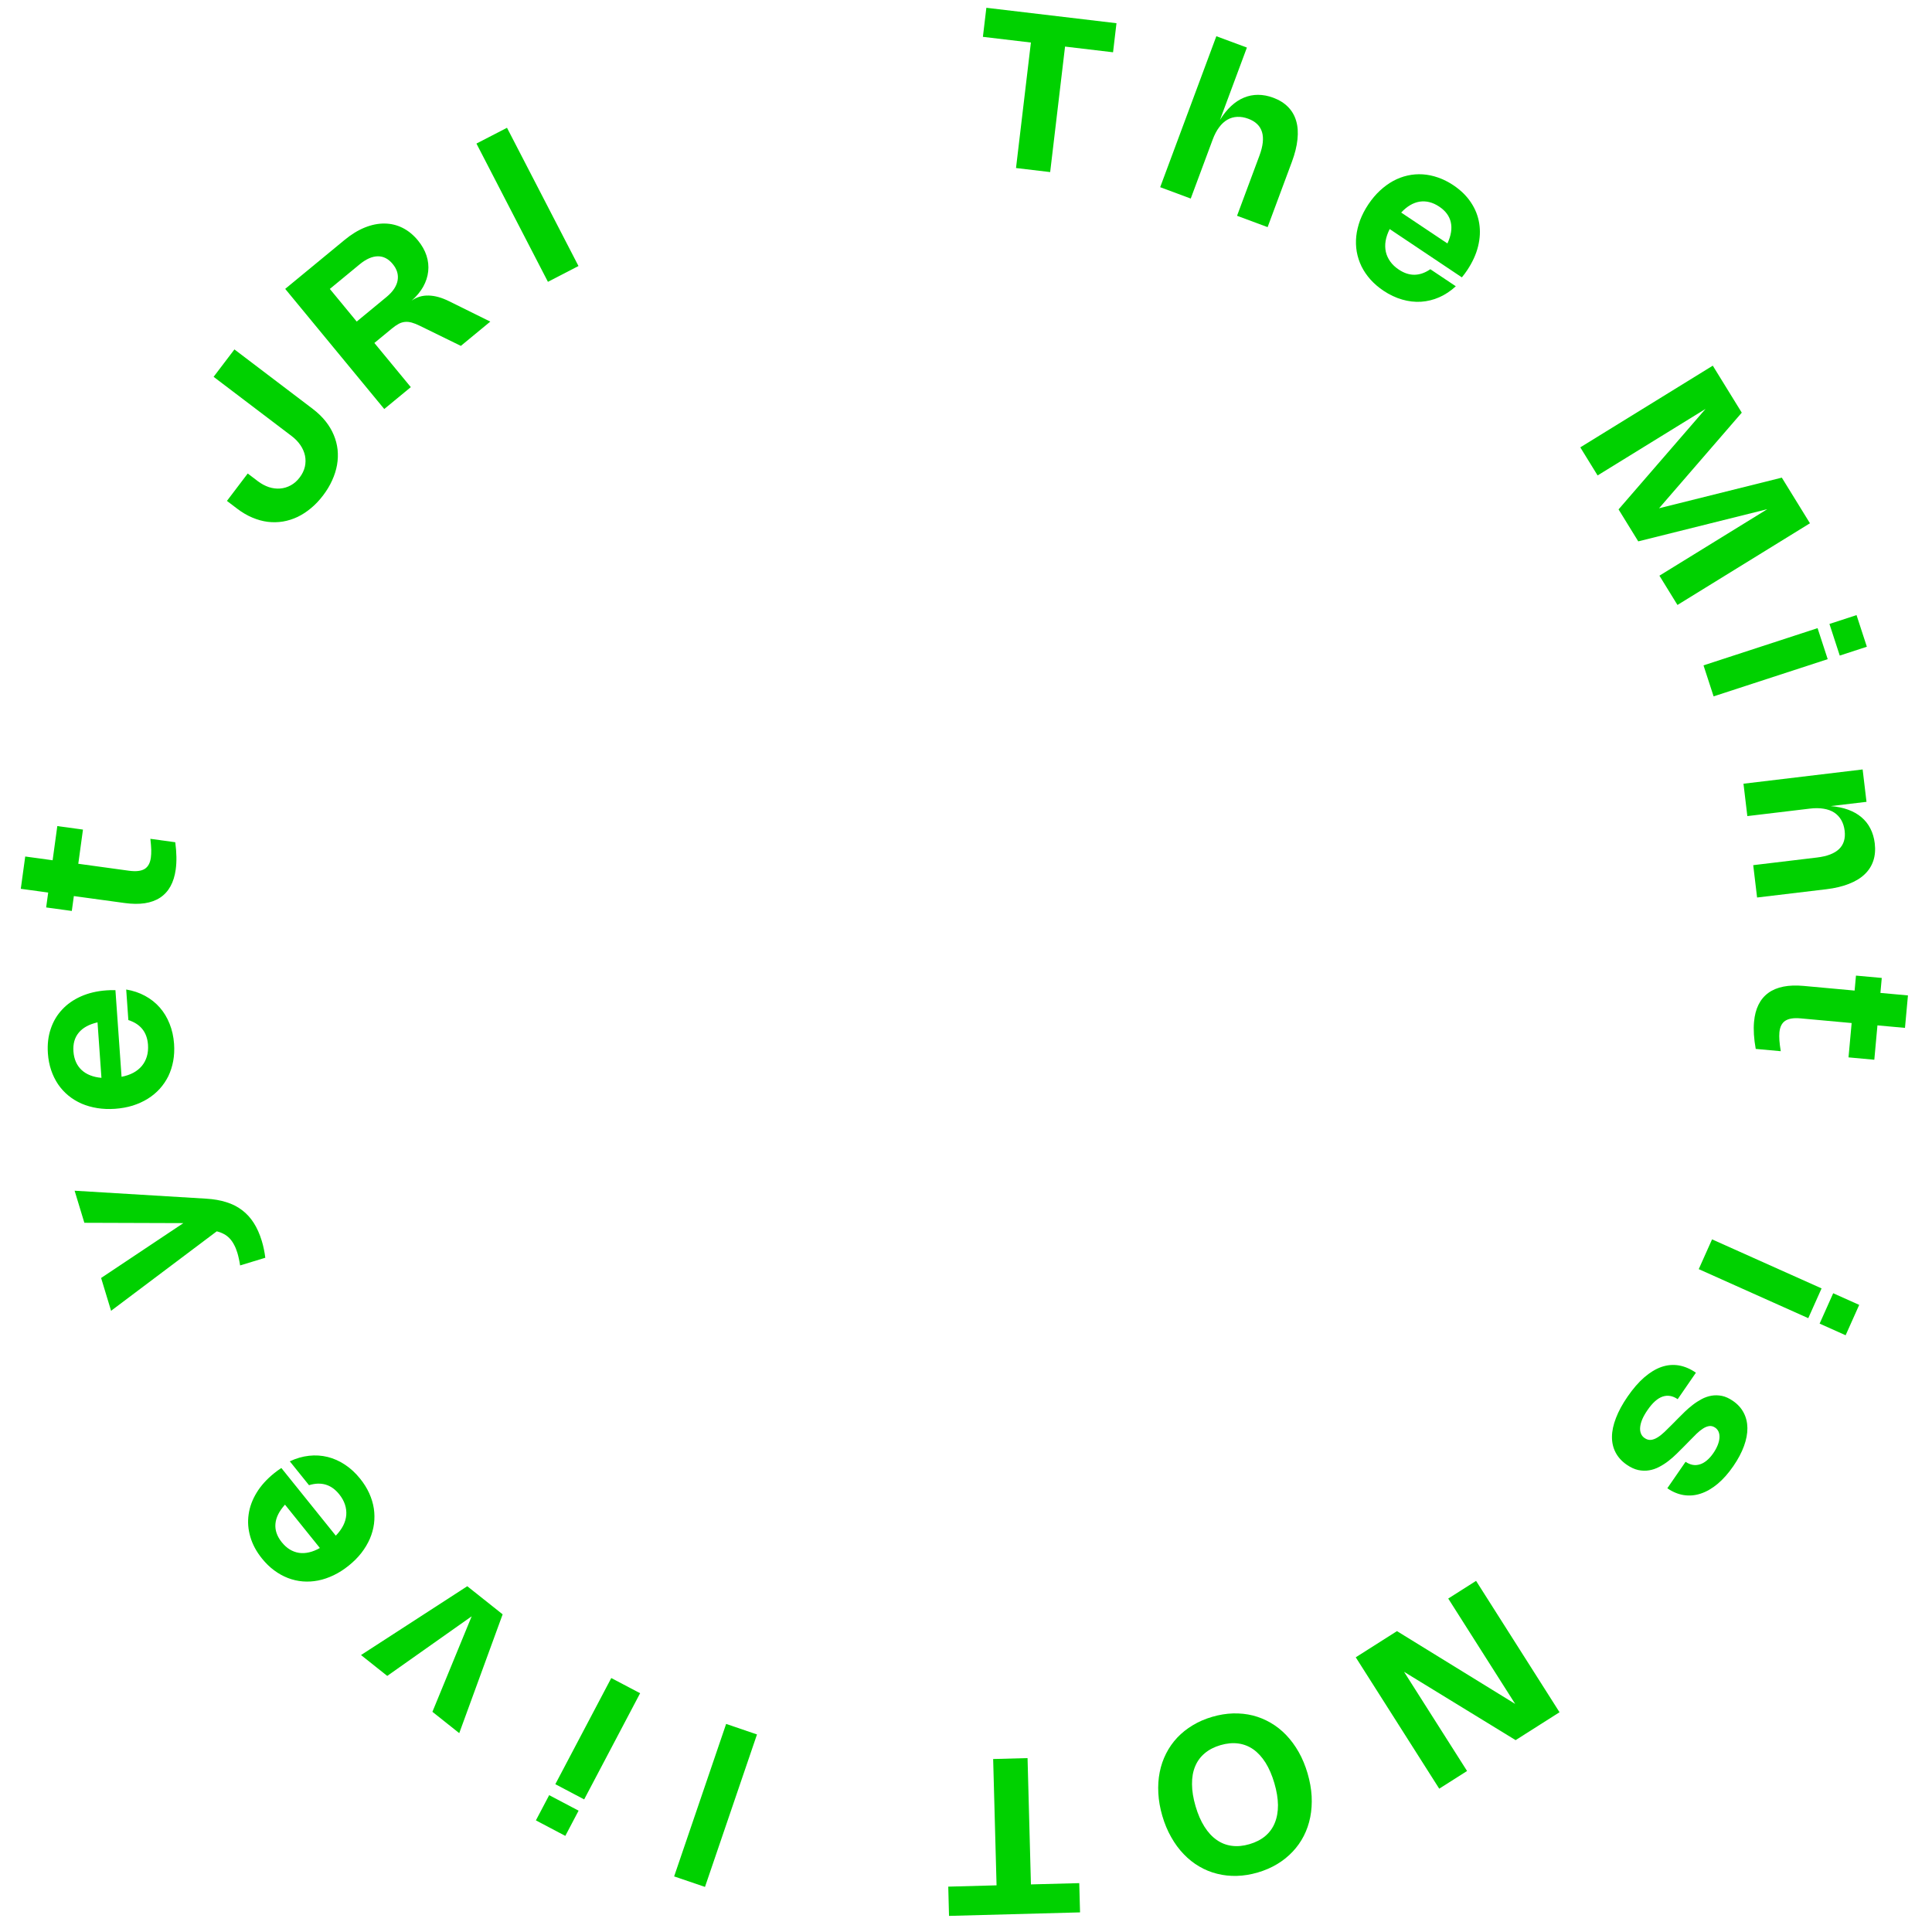
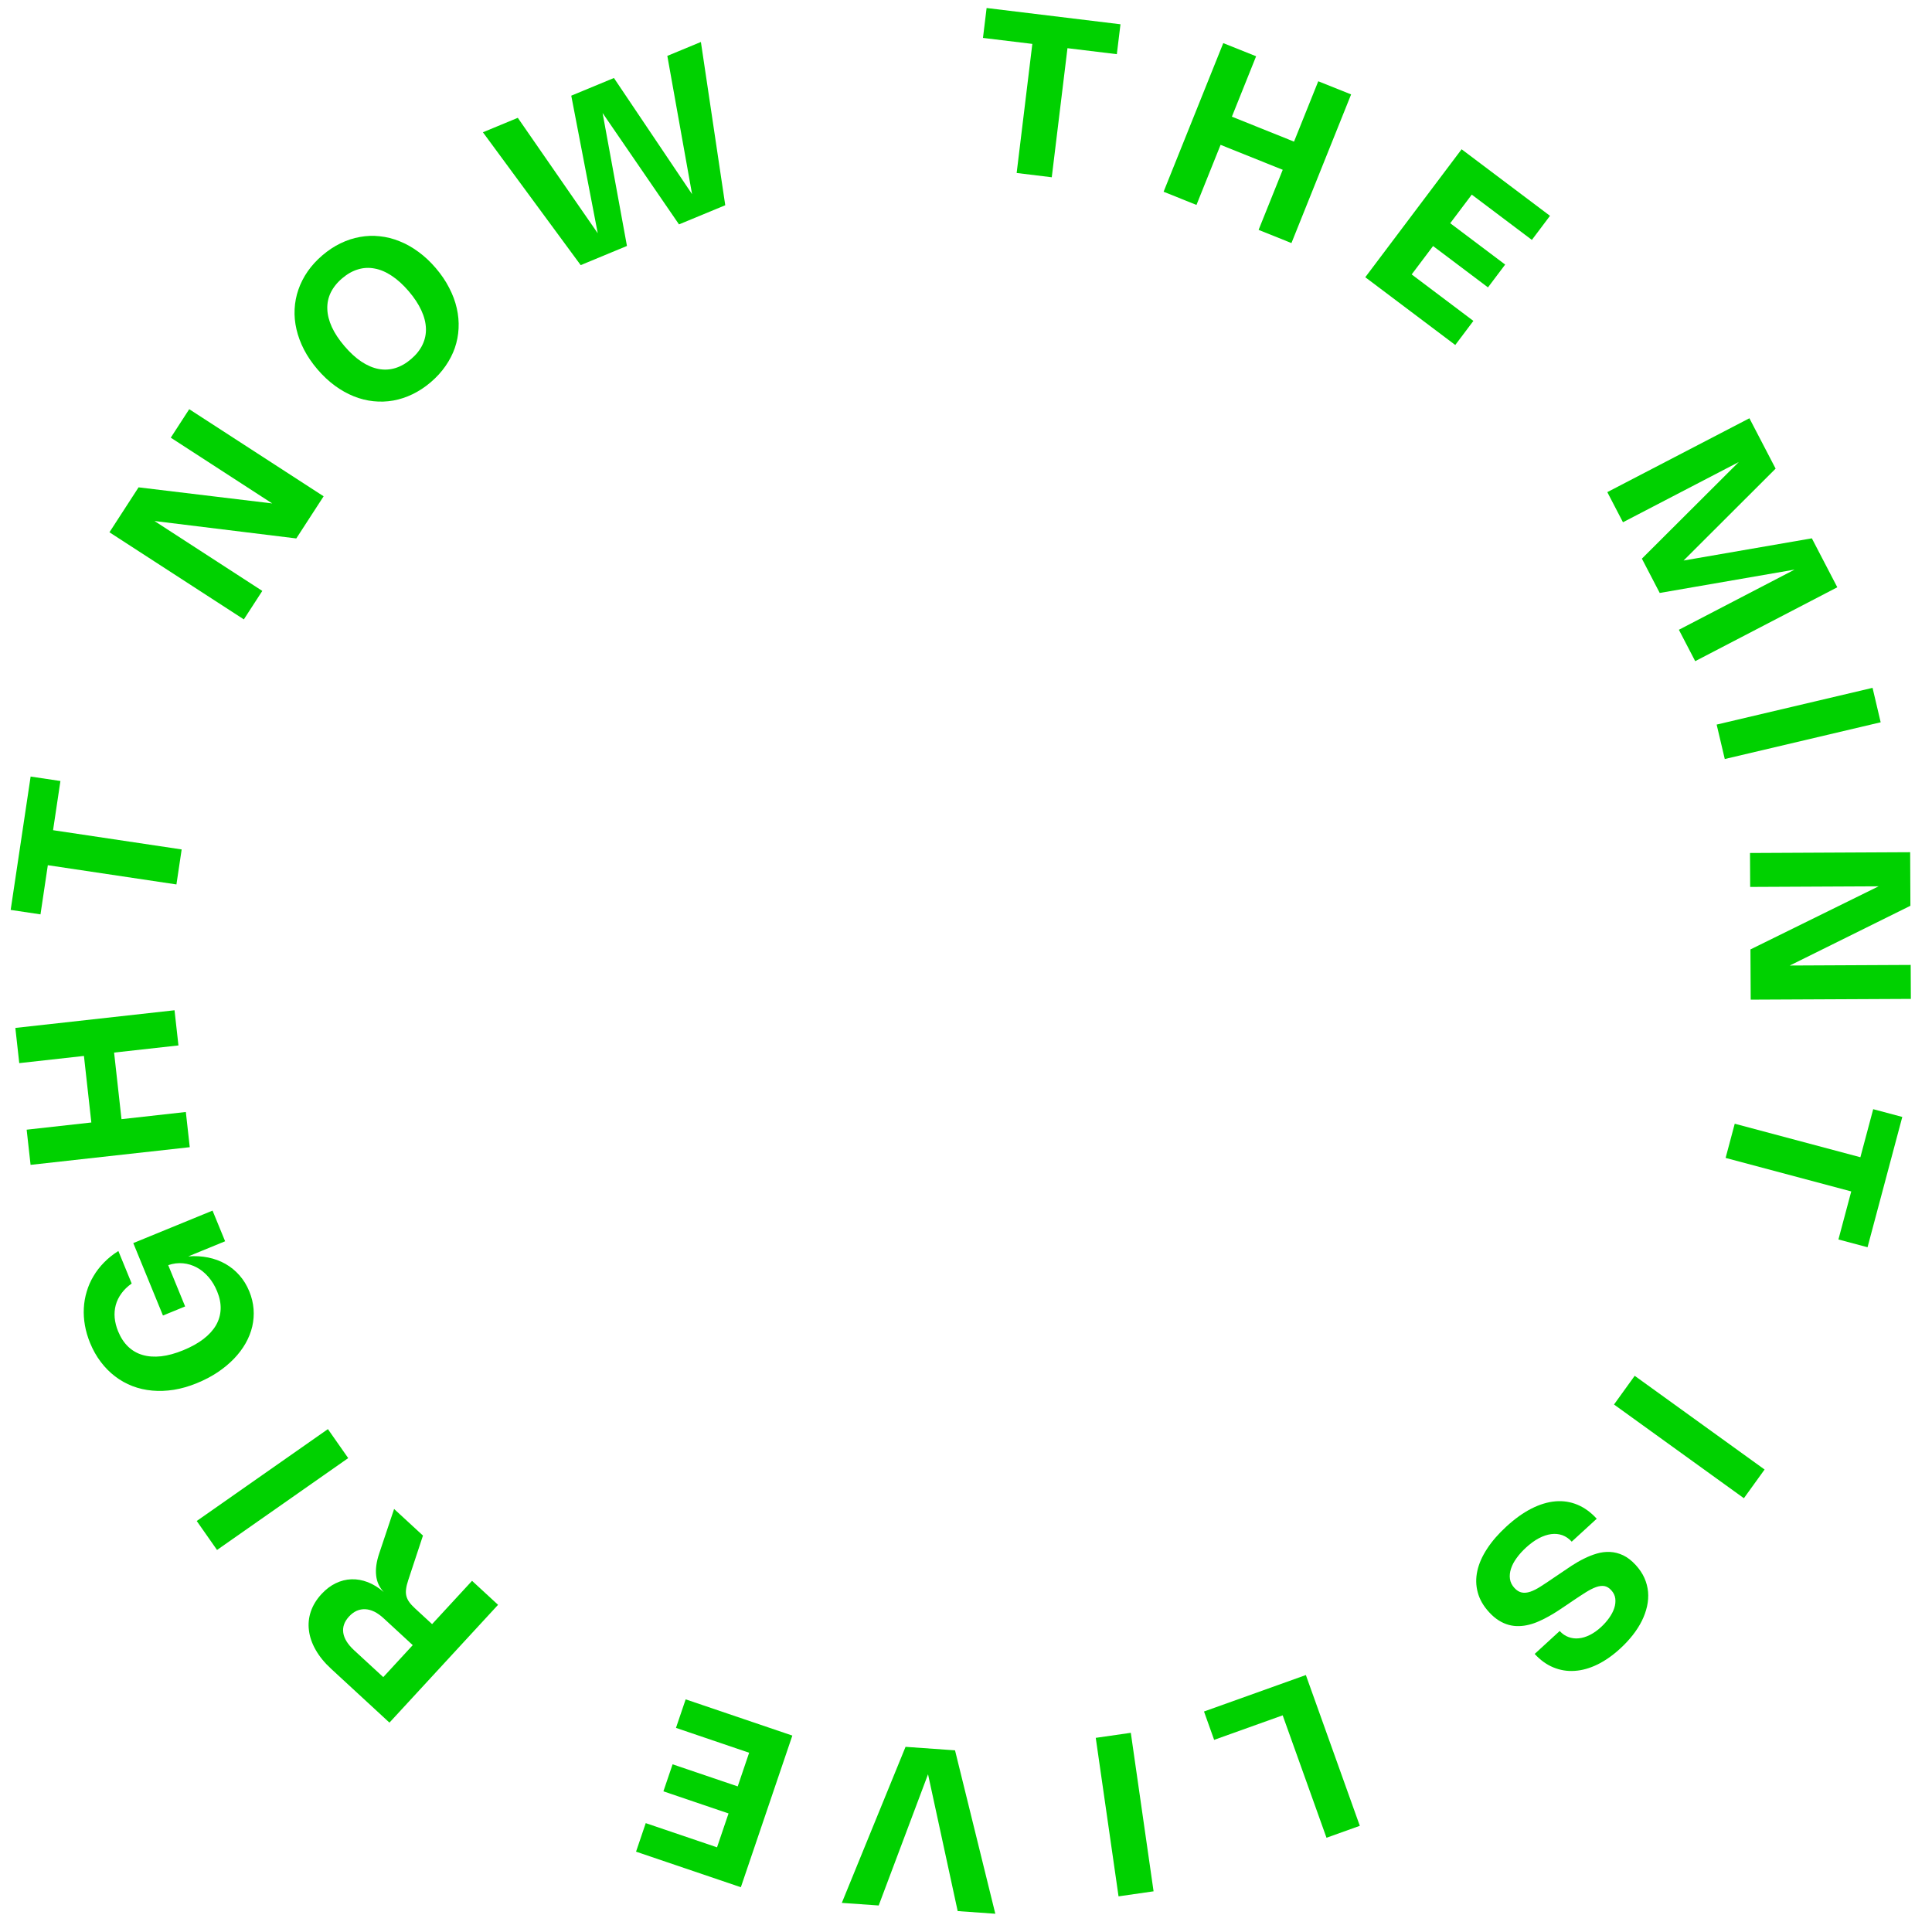
- <svg xmlns="http://www.w3.org/2000/svg" width="71" height="71" viewBox="0 0 71 71" fill="none">
-   <path d="M40.904 1.921L39.14 1.712L38.593 6.324L37.338 6.175L37.885 1.563L36.121 1.354L36.248 0.286L41.03 0.853L40.904 1.921Z" fill="#00D100" />
-   <path d="M43.759 7.297L42.636 6.879L44.7 1.331L45.823 1.748L44.834 4.406C44.959 4.204 45.096 4.034 45.243 3.897C45.391 3.76 45.547 3.657 45.712 3.589C45.877 3.52 46.05 3.485 46.231 3.485C46.413 3.485 46.6 3.52 46.791 3.591C47.014 3.674 47.195 3.787 47.335 3.93C47.477 4.074 47.576 4.245 47.634 4.445C47.693 4.644 47.708 4.87 47.681 5.122C47.656 5.373 47.588 5.647 47.477 5.946L46.584 8.347L45.461 7.93L46.285 5.716C46.546 5.014 46.409 4.563 45.874 4.364C45.73 4.311 45.594 4.288 45.465 4.295C45.336 4.301 45.215 4.336 45.103 4.4C44.993 4.464 44.892 4.557 44.801 4.68C44.71 4.801 44.632 4.951 44.566 5.128L43.759 7.297Z" fill="#00D100" />
-   <path d="M53.5 10.52C53.311 10.695 53.107 10.83 52.89 10.925C52.674 11.02 52.451 11.074 52.222 11.089C51.993 11.103 51.761 11.076 51.528 11.008C51.295 10.941 51.067 10.834 50.844 10.685C50.66 10.562 50.5 10.424 50.364 10.273C50.229 10.121 50.12 9.961 50.035 9.79C49.952 9.619 49.894 9.44 49.86 9.252C49.828 9.065 49.822 8.875 49.842 8.682C49.863 8.488 49.91 8.292 49.982 8.095C50.057 7.897 50.158 7.702 50.287 7.509C50.415 7.318 50.556 7.15 50.709 7.008C50.864 6.864 51.026 6.745 51.195 6.652C51.366 6.559 51.543 6.492 51.727 6.451C51.91 6.41 52.095 6.395 52.283 6.407C52.472 6.419 52.661 6.459 52.851 6.525C53.041 6.591 53.227 6.685 53.409 6.806C53.681 6.988 53.896 7.198 54.055 7.438C54.215 7.676 54.316 7.932 54.36 8.205C54.405 8.478 54.391 8.761 54.318 9.055C54.246 9.348 54.112 9.64 53.918 9.931C53.888 9.975 53.857 10.019 53.825 10.063C53.794 10.107 53.76 10.15 53.723 10.193L51.07 8.418C50.995 8.567 50.945 8.712 50.921 8.853C50.898 8.993 50.901 9.127 50.929 9.255C50.958 9.382 51.012 9.5 51.091 9.611C51.17 9.722 51.275 9.821 51.405 9.907C51.789 10.165 52.176 10.16 52.564 9.894L53.5 10.52ZM53.192 8.947C53.327 8.655 53.368 8.396 53.316 8.168C53.266 7.941 53.124 7.749 52.89 7.593C52.77 7.513 52.65 7.458 52.529 7.428C52.408 7.398 52.288 7.393 52.169 7.411C52.051 7.43 51.935 7.473 51.82 7.541C51.707 7.608 51.598 7.698 51.493 7.811L53.192 8.947Z" fill="#00D100" />
-   <path d="M66.515 19.23L61.646 22.232L60.983 21.156L64.948 18.712L60.205 19.895L59.481 18.72L62.678 15.027L58.711 17.472L58.075 16.44L62.944 13.438L64.009 15.165L60.97 18.678L65.481 17.553L66.515 19.23Z" fill="#00D100" />
-   <path d="M67.61 24.092L67.231 22.93L68.227 22.605L68.606 23.767L67.61 24.092ZM62.974 25.591L62.603 24.452L66.795 23.084L67.167 24.224L62.974 25.591Z" fill="#00D100" />
-   <path d="M64.214 29.991L64.072 28.801L68.451 28.277L68.593 29.467L67.276 29.624C67.513 29.643 67.727 29.686 67.916 29.755C68.106 29.824 68.269 29.916 68.405 30.031C68.542 30.146 68.652 30.284 68.734 30.445C68.818 30.607 68.872 30.789 68.896 30.991C68.924 31.227 68.907 31.44 68.844 31.63C68.781 31.822 68.674 31.989 68.523 32.132C68.373 32.275 68.179 32.392 67.943 32.483C67.708 32.576 67.433 32.641 67.116 32.679L64.572 32.983L64.43 31.794L66.775 31.513C67.519 31.424 67.857 31.096 67.79 30.53C67.771 30.377 67.729 30.245 67.664 30.134C67.599 30.022 67.513 29.931 67.405 29.86C67.298 29.791 67.168 29.744 67.018 29.72C66.868 29.695 66.7 29.693 66.512 29.716L64.214 29.991Z" fill="#00D100" />
-   <path d="M64.522 38.547C64.454 38.17 64.434 37.838 64.46 37.55C64.504 37.066 64.679 36.713 64.985 36.489C65.292 36.266 65.725 36.181 66.284 36.232L68.156 36.403L68.206 35.853L69.154 35.939L69.104 36.489L70.116 36.581L70.007 37.774L68.995 37.682L68.88 38.945L67.932 38.858L68.047 37.596L66.173 37.425C65.92 37.402 65.732 37.431 65.606 37.514C65.482 37.596 65.411 37.739 65.392 37.942C65.385 38.024 65.385 38.121 65.392 38.233C65.4 38.345 65.417 38.478 65.442 38.631L64.522 38.547Z" fill="#00D100" />
-   <path d="M66.87 48.642L67.369 47.526L68.325 47.954L67.826 49.07L66.87 48.642ZM62.428 46.64L62.917 45.546L66.942 47.348L66.453 48.442L62.428 46.64Z" fill="#00D100" />
-   <path d="M63.7 53.878C63.516 54.145 63.324 54.362 63.122 54.531C62.919 54.7 62.713 54.819 62.504 54.888C62.296 54.958 62.088 54.976 61.88 54.944C61.672 54.912 61.47 54.828 61.273 54.693L61.944 53.72C62.029 53.778 62.114 53.815 62.202 53.832C62.289 53.848 62.377 53.843 62.465 53.816C62.552 53.791 62.638 53.743 62.722 53.673C62.806 53.604 62.887 53.514 62.964 53.402C63.032 53.303 63.085 53.206 63.123 53.111C63.161 53.016 63.183 52.928 63.189 52.846C63.195 52.764 63.186 52.69 63.16 52.624C63.134 52.559 63.091 52.506 63.033 52.466C62.962 52.417 62.889 52.398 62.814 52.407C62.74 52.418 62.664 52.448 62.587 52.497C62.509 52.547 62.429 52.611 62.348 52.689C62.268 52.768 62.185 52.852 62.099 52.94L61.89 53.153C61.806 53.239 61.716 53.329 61.619 53.423C61.523 53.518 61.42 53.608 61.313 53.691C61.206 53.774 61.093 53.846 60.974 53.908C60.855 53.971 60.731 54.013 60.603 54.034C60.474 54.056 60.342 54.052 60.205 54.023C60.068 53.993 59.928 53.929 59.783 53.829C59.6 53.703 59.464 53.553 59.373 53.379C59.282 53.206 59.237 53.013 59.239 52.799C59.241 52.586 59.29 52.356 59.387 52.108C59.481 51.861 59.623 51.599 59.813 51.324C60.013 51.034 60.217 50.798 60.426 50.617C60.635 50.437 60.844 50.309 61.056 50.235C61.268 50.162 61.48 50.143 61.693 50.178C61.906 50.214 62.117 50.303 62.324 50.446L61.654 51.419C61.472 51.294 61.287 51.262 61.1 51.324C60.914 51.387 60.73 51.551 60.547 51.817C60.466 51.934 60.403 52.044 60.357 52.148C60.312 52.254 60.285 52.352 60.276 52.439C60.266 52.528 60.275 52.607 60.302 52.676C60.328 52.746 60.373 52.803 60.437 52.847C60.515 52.901 60.593 52.923 60.67 52.915C60.748 52.907 60.828 52.877 60.911 52.826C60.994 52.776 61.08 52.708 61.17 52.623C61.259 52.537 61.355 52.443 61.456 52.341L61.665 52.129C61.742 52.05 61.826 51.967 61.918 51.878C62.01 51.789 62.108 51.705 62.211 51.626C62.314 51.546 62.424 51.476 62.539 51.414C62.653 51.354 62.772 51.313 62.896 51.291C63.02 51.27 63.148 51.272 63.279 51.298C63.411 51.325 63.546 51.387 63.684 51.482C63.859 51.602 63.991 51.747 64.079 51.917C64.168 52.087 64.214 52.274 64.216 52.48C64.218 52.687 64.176 52.908 64.09 53.143C64.004 53.38 63.874 53.625 63.7 53.878Z" fill="#00D100" />
-   <path d="M49.823 60.905L51.338 59.943L55.682 62.618L53.222 58.746L54.245 58.096L57.312 62.924L55.698 63.949L51.598 61.438L53.914 65.083L52.891 65.733L49.823 60.905Z" fill="#00D100" />
-   <path d="M48.053 65.171C48.137 65.459 48.187 65.738 48.202 66.007C48.216 66.278 48.199 66.535 48.151 66.779C48.103 67.023 48.024 67.253 47.915 67.467C47.805 67.681 47.669 67.874 47.505 68.047C47.342 68.221 47.153 68.373 46.938 68.503C46.722 68.633 46.484 68.736 46.223 68.813C45.962 68.889 45.706 68.931 45.455 68.938C45.203 68.945 44.961 68.919 44.73 68.86C44.498 68.803 44.279 68.714 44.072 68.592C43.864 68.471 43.674 68.32 43.502 68.14C43.329 67.962 43.176 67.754 43.043 67.518C42.908 67.282 42.799 67.021 42.715 66.735C42.631 66.448 42.582 66.169 42.568 65.898C42.553 65.628 42.57 65.37 42.619 65.125C42.667 64.882 42.746 64.653 42.855 64.439C42.964 64.225 43.1 64.031 43.264 63.856C43.428 63.683 43.617 63.532 43.834 63.402C44.048 63.272 44.286 63.169 44.547 63.093C44.808 63.016 45.065 62.975 45.317 62.967C45.568 62.961 45.809 62.986 46.04 63.043C46.271 63.102 46.49 63.192 46.698 63.313C46.906 63.434 47.096 63.584 47.267 63.763C47.44 63.944 47.593 64.151 47.727 64.387C47.861 64.623 47.969 64.885 48.053 65.171ZM46.832 65.529C46.746 65.236 46.638 64.986 46.508 64.778C46.376 64.57 46.227 64.407 46.058 64.288C45.891 64.171 45.705 64.099 45.503 64.072C45.299 64.045 45.082 64.066 44.852 64.133C44.622 64.201 44.429 64.3 44.273 64.432C44.116 64.564 43.998 64.725 43.92 64.915C43.841 65.106 43.803 65.324 43.806 65.569C43.807 65.815 43.85 66.084 43.936 66.377C44.022 66.67 44.13 66.92 44.262 67.128C44.392 67.335 44.542 67.498 44.711 67.615C44.879 67.734 45.065 67.807 45.269 67.833C45.471 67.86 45.688 67.84 45.918 67.772C46.148 67.705 46.342 67.605 46.499 67.473C46.655 67.341 46.772 67.18 46.849 66.989C46.927 66.799 46.966 66.582 46.965 66.336C46.962 66.091 46.918 65.822 46.832 65.529Z" fill="#00D100" />
-   <path d="M34.848 69.333L36.623 69.285L36.498 64.643L37.762 64.609L37.886 69.251L39.662 69.204L39.691 70.279L34.876 70.408L34.848 69.333Z" fill="#00D100" />
-   <path d="M26.685 63.353L27.819 63.74L25.908 69.343L24.774 68.957L26.685 63.353Z" fill="#00D100" />
-   <path d="M20.182 65.971L21.263 66.541L20.775 67.468L19.694 66.898L20.182 65.971ZM22.464 61.667L23.524 62.225L21.468 66.127L20.408 65.568L22.464 61.667Z" fill="#00D100" />
-   <path d="M13.267 60.822L17.172 58.293L18.472 59.326L16.877 63.692L15.891 62.908L17.334 59.398L14.231 61.589L13.267 60.822Z" fill="#00D100" />
-   <path d="M10.65 53.703C10.883 53.593 11.117 53.525 11.354 53.499C11.588 53.473 11.817 53.487 12.04 53.542C12.263 53.597 12.475 53.692 12.678 53.827C12.881 53.96 13.066 54.131 13.234 54.34C13.373 54.512 13.484 54.691 13.569 54.877C13.652 55.061 13.709 55.248 13.738 55.436C13.766 55.624 13.768 55.812 13.744 56.001C13.719 56.189 13.668 56.372 13.591 56.551C13.512 56.73 13.409 56.903 13.281 57.069C13.151 57.235 12.996 57.391 12.815 57.536C12.636 57.681 12.451 57.798 12.262 57.889C12.072 57.98 11.882 58.045 11.692 58.083C11.501 58.12 11.312 58.131 11.125 58.116C10.938 58.1 10.757 58.059 10.581 57.991C10.405 57.923 10.235 57.829 10.074 57.709C9.912 57.589 9.763 57.444 9.626 57.273C9.421 57.019 9.279 56.754 9.199 56.477C9.118 56.202 9.097 55.928 9.137 55.654C9.175 55.38 9.273 55.114 9.431 54.855C9.588 54.597 9.803 54.359 10.075 54.14C10.117 54.106 10.159 54.074 10.204 54.041C10.246 54.009 10.291 53.978 10.339 53.948L12.34 56.435C12.456 56.316 12.547 56.192 12.612 56.065C12.676 55.938 12.714 55.809 12.725 55.679C12.735 55.549 12.719 55.42 12.677 55.291C12.634 55.161 12.564 55.035 12.466 54.914C12.176 54.553 11.806 54.442 11.356 54.58L10.65 53.703ZM10.473 55.295C10.258 55.534 10.141 55.769 10.122 56.001C10.102 56.233 10.18 56.459 10.356 56.678C10.447 56.79 10.545 56.879 10.652 56.944C10.759 57.008 10.871 57.049 10.99 57.067C11.108 57.084 11.232 57.078 11.362 57.047C11.49 57.018 11.621 56.965 11.755 56.888L10.473 55.295Z" fill="#00D100" />
-   <path d="M2.742 43.758L7.569 44.05C7.848 44.066 8.097 44.109 8.317 44.179C8.537 44.247 8.73 44.345 8.897 44.473C9.065 44.6 9.208 44.757 9.327 44.944C9.446 45.131 9.544 45.35 9.62 45.601C9.679 45.795 9.722 46.002 9.75 46.222L8.824 46.504C8.81 46.412 8.794 46.328 8.777 46.252C8.761 46.176 8.743 46.106 8.723 46.041C8.689 45.927 8.648 45.827 8.6 45.74C8.554 45.652 8.5 45.576 8.439 45.511C8.377 45.446 8.307 45.392 8.229 45.351C8.151 45.308 8.063 45.274 7.965 45.251L4.082 48.171L3.716 46.965L6.738 44.949L3.1 44.937L2.742 43.758Z" fill="#00D100" />
-   <path d="M4.638 36.364C4.892 36.406 5.123 36.484 5.332 36.598C5.539 36.71 5.719 36.852 5.871 37.025C6.022 37.197 6.143 37.397 6.232 37.623C6.323 37.848 6.378 38.094 6.397 38.361C6.412 38.582 6.402 38.792 6.365 38.993C6.328 39.192 6.268 39.377 6.186 39.549C6.101 39.719 5.995 39.875 5.868 40.016C5.74 40.156 5.593 40.278 5.428 40.38C5.262 40.483 5.078 40.566 4.878 40.63C4.677 40.692 4.46 40.731 4.229 40.748C3.999 40.764 3.78 40.755 3.574 40.722C3.365 40.688 3.172 40.633 2.994 40.556C2.817 40.477 2.655 40.379 2.51 40.259C2.366 40.14 2.24 40.002 2.134 39.847C2.029 39.69 1.943 39.516 1.879 39.325C1.815 39.135 1.775 38.93 1.76 38.712C1.737 38.386 1.771 38.087 1.863 37.815C1.953 37.542 2.093 37.305 2.282 37.103C2.469 36.9 2.702 36.738 2.979 36.615C3.255 36.493 3.568 36.419 3.916 36.395C3.969 36.391 4.023 36.389 4.078 36.387C4.131 36.385 4.186 36.385 4.242 36.388L4.467 39.572C4.63 39.54 4.775 39.491 4.902 39.423C5.026 39.355 5.131 39.271 5.215 39.17C5.297 39.07 5.358 38.954 5.397 38.825C5.436 38.694 5.449 38.55 5.439 38.395C5.406 37.933 5.165 37.631 4.717 37.487L4.638 36.364ZM3.584 37.571C3.271 37.644 3.041 37.77 2.893 37.951C2.744 38.13 2.679 38.359 2.699 38.64C2.709 38.784 2.74 38.912 2.79 39.026C2.841 39.141 2.91 39.239 2.998 39.321C3.085 39.403 3.19 39.468 3.314 39.517C3.437 39.566 3.574 39.597 3.728 39.61L3.584 37.571Z" fill="#00D100" />
-   <path d="M6.441 30.952C6.491 31.332 6.497 31.665 6.458 31.951C6.392 32.432 6.201 32.778 5.886 32.987C5.569 33.196 5.133 33.262 4.577 33.185L2.714 32.93L2.639 33.477L1.696 33.348L1.771 32.801L0.764 32.663L0.927 31.476L1.934 31.614L2.106 30.358L3.049 30.487L2.877 31.743L4.741 31.999C4.992 32.033 5.182 32.012 5.311 31.936C5.439 31.859 5.516 31.72 5.544 31.517C5.555 31.436 5.56 31.338 5.558 31.227C5.554 31.114 5.544 30.981 5.526 30.826L6.441 30.952Z" fill="#00D100" />
-   <path d="M8.34 18.408L9.104 17.401L9.475 17.683C9.606 17.782 9.742 17.855 9.882 17.902C10.024 17.947 10.162 17.964 10.297 17.953C10.433 17.942 10.562 17.903 10.685 17.836C10.808 17.769 10.918 17.673 11.013 17.547C11.109 17.421 11.172 17.29 11.204 17.153C11.235 17.015 11.236 16.88 11.209 16.747C11.181 16.614 11.126 16.486 11.043 16.363C10.96 16.239 10.852 16.127 10.721 16.027L7.85 13.848L8.615 12.841L11.498 15.03C11.68 15.169 11.835 15.319 11.963 15.479C12.091 15.639 12.191 15.807 12.264 15.982C12.338 16.156 12.385 16.337 12.406 16.523C12.425 16.709 12.419 16.896 12.386 17.085C12.352 17.275 12.293 17.463 12.207 17.651C12.123 17.839 12.012 18.024 11.875 18.204C11.739 18.384 11.591 18.54 11.431 18.673C11.273 18.806 11.107 18.914 10.934 18.997C10.761 19.078 10.583 19.135 10.399 19.166C10.214 19.196 10.027 19.2 9.838 19.177C9.65 19.153 9.462 19.101 9.273 19.021C9.084 18.942 8.898 18.832 8.716 18.694L8.34 18.408Z" fill="#00D100" />
-   <path d="M14.121 15.031L10.481 10.616L12.665 8.816C12.913 8.611 13.161 8.46 13.409 8.36C13.659 8.26 13.899 8.212 14.132 8.215C14.365 8.217 14.586 8.27 14.795 8.374C15.003 8.479 15.192 8.633 15.36 8.837C15.506 9.015 15.611 9.2 15.674 9.394C15.736 9.586 15.757 9.779 15.736 9.972C15.716 10.164 15.655 10.351 15.553 10.536C15.451 10.718 15.309 10.889 15.128 11.049C15.314 10.916 15.523 10.854 15.753 10.861C15.984 10.866 16.237 10.937 16.512 11.074L18.018 11.819L16.936 12.711L15.427 11.972C15.317 11.917 15.218 11.879 15.132 11.855C15.044 11.831 14.961 11.822 14.883 11.83C14.804 11.837 14.726 11.861 14.65 11.902C14.574 11.943 14.49 12 14.399 12.076L13.758 12.604L15.097 14.227L14.121 15.031ZM14.205 10.913C14.32 10.818 14.412 10.72 14.48 10.619C14.548 10.516 14.592 10.414 14.611 10.312C14.63 10.207 14.626 10.104 14.597 10.002C14.567 9.899 14.512 9.799 14.432 9.702C14.275 9.511 14.091 9.416 13.883 9.419C13.674 9.422 13.451 9.521 13.215 9.716L12.121 10.618L13.109 11.817L14.205 10.913Z" fill="#00D100" />
-   <path d="M21.259 9.776L20.136 10.357L17.509 5.276L18.632 4.696L21.259 9.776Z" fill="#00D100" />
+ <svg xmlns="http://www.w3.org/2000/svg" width="71" height="71" viewBox="0 0 69 69" fill="none">
+   <path d="M39.887 1.935L38.124 1.721L37.563 6.331L36.309 6.178L36.869 1.568L35.106 1.354L35.236 0.286L40.017 0.867L39.887 1.935Z" fill="#00D100" />
+   <path d="M46.123 8.681L44.95 8.21L45.812 6.064L43.592 5.173L42.731 7.319L41.557 6.848L43.688 1.54L44.861 2.01L43.996 4.167L46.215 5.058L47.081 2.902L48.254 3.372L46.123 8.681Z" fill="#00D100" />
+   <path d="M55.357 7.708L54.71 8.568L52.563 6.951L51.794 7.972L53.756 9.449L53.142 10.264L51.181 8.787L50.417 9.801L52.621 11.461L51.974 12.321L48.76 9.901L52.2 5.331L55.357 7.708Z" fill="#00D100" />
+   <path d="M65.618 20.974L60.543 23.613L59.96 22.492L64.093 20.343L59.276 21.177L58.639 19.952L62.098 16.502L57.963 18.652L57.404 17.576L62.479 14.938L63.415 16.737L60.128 20.019L64.709 19.226L65.618 20.974Z" fill="#00D100" />
+   <path d="M61.599 27.108L61.309 25.878L66.877 24.566L67.167 25.796L61.599 27.108Z" fill="#00D100" />
+   <path d="M62.525 35.702L62.516 33.908L67.094 31.654L62.506 31.676L62.5 30.464L68.22 30.436L68.229 32.349L63.921 34.483L68.239 34.462L68.245 35.675L62.525 35.702Z" fill="#00D100" />
+   <path d="M65.658 44.267L66.116 42.551L61.629 41.354L61.955 40.133L66.442 41.33L66.9 39.614L67.939 39.891L66.698 44.544L65.658 44.267Z" fill="#00D100" />
+   <path d="M57.643 50.161L58.382 49.136L63.021 52.483L62.282 53.508L57.643 50.161Z" fill="#00D100" />
+   <path d="M57.867 58.875C57.596 59.124 57.322 59.315 57.047 59.449C56.77 59.583 56.5 59.658 56.236 59.674C55.972 59.692 55.718 59.65 55.475 59.549C55.233 59.449 55.011 59.289 54.81 59.069L55.703 58.25C55.797 58.352 55.901 58.424 56.018 58.466C56.134 58.509 56.256 58.525 56.385 58.511C56.515 58.499 56.647 58.459 56.782 58.391C56.917 58.323 57.051 58.229 57.182 58.108C57.291 58.008 57.387 57.899 57.47 57.782C57.552 57.667 57.613 57.551 57.652 57.433C57.69 57.317 57.702 57.203 57.689 57.092C57.675 56.982 57.627 56.883 57.546 56.795C57.47 56.711 57.387 56.661 57.298 56.645C57.209 56.631 57.109 56.644 56.999 56.683C56.888 56.724 56.763 56.787 56.626 56.874C56.487 56.961 56.33 57.065 56.155 57.183L55.96 57.316C55.859 57.385 55.755 57.454 55.648 57.524C55.541 57.595 55.43 57.662 55.316 57.725C55.203 57.789 55.088 57.847 54.971 57.898C54.853 57.952 54.734 57.994 54.614 58.024C54.494 58.055 54.373 58.072 54.251 58.075C54.13 58.079 54.009 58.065 53.889 58.033C53.768 58.001 53.648 57.948 53.529 57.874C53.411 57.8 53.294 57.701 53.18 57.576C52.977 57.355 52.842 57.119 52.776 56.869C52.709 56.621 52.704 56.366 52.762 56.103C52.819 55.842 52.936 55.578 53.112 55.31C53.287 55.042 53.516 54.778 53.798 54.52C54.102 54.241 54.401 54.027 54.697 53.877C54.992 53.728 55.277 53.642 55.553 53.619C55.827 53.596 56.089 53.637 56.337 53.74C56.587 53.844 56.816 54.011 57.026 54.24L56.133 55.059C56.033 54.95 55.921 54.873 55.797 54.828C55.671 54.784 55.538 54.771 55.398 54.79C55.256 54.809 55.109 54.859 54.956 54.939C54.805 55.02 54.652 55.131 54.499 55.272C54.368 55.392 54.257 55.516 54.165 55.644C54.071 55.773 54.004 55.9 53.964 56.026C53.923 56.152 53.91 56.274 53.927 56.391C53.944 56.508 53.996 56.614 54.085 56.711C54.169 56.802 54.257 56.857 54.349 56.875C54.443 56.894 54.545 56.884 54.656 56.846C54.767 56.808 54.888 56.747 55.02 56.662C55.151 56.579 55.299 56.481 55.462 56.369L55.715 56.198C55.846 56.108 55.983 56.016 56.126 55.921C56.27 55.827 56.417 55.742 56.569 55.667C56.72 55.591 56.874 55.53 57.031 55.484C57.188 55.438 57.345 55.419 57.502 55.427C57.659 55.434 57.815 55.474 57.969 55.546C58.123 55.619 58.273 55.735 58.42 55.895C58.554 56.042 58.657 56.195 58.729 56.356C58.8 56.517 58.843 56.681 58.859 56.85C58.874 57.02 58.862 57.192 58.824 57.365C58.785 57.54 58.724 57.713 58.639 57.885C58.553 58.058 58.445 58.227 58.315 58.393C58.184 58.56 58.035 58.721 57.867 58.875Z" fill="#00D100" />
+   <path d="M47.375 65.634L45.81 61.262L43.362 62.138L43 61.125L46.638 59.823L48.565 65.208L47.375 65.634Z" fill="#00D100" />
+   <path d="M39.134 62.066L40.386 61.886L41.199 67.547L39.948 67.727L39.134 62.066Z" fill="#00D100" />
+   <path d="M30.065 67.96L32.341 62.387L34.108 62.512L35.547 68.348L34.203 68.253L33.144 63.366L31.382 68.053L30.065 67.96Z" fill="#00D100" />
+   <path d="M22.716 66.131L23.062 65.112L25.608 65.976L26.019 64.766L23.693 63.976L24.021 63.011L26.347 63.8L26.755 62.598L24.142 61.71L24.488 60.691L28.298 61.985L26.459 67.401L22.716 66.131Z" fill="#00D100" />
+   <path d="M17.788 57.315L13.909 61.522L11.829 59.603C11.592 59.386 11.408 59.16 11.276 58.928C11.143 58.695 11.062 58.462 11.034 58.231C11.004 58.001 11.026 57.775 11.101 57.554C11.176 57.333 11.303 57.125 11.482 56.931C11.639 56.761 11.809 56.632 11.992 56.544C12.174 56.456 12.362 56.409 12.556 56.403C12.749 56.397 12.943 56.432 13.14 56.508C13.334 56.584 13.523 56.701 13.706 56.859C13.549 56.693 13.458 56.495 13.434 56.266C13.408 56.037 13.444 55.776 13.542 55.484L14.075 53.892L15.106 54.842L14.579 56.437C14.54 56.554 14.515 56.657 14.504 56.746C14.491 56.836 14.494 56.92 14.512 56.996C14.531 57.073 14.565 57.147 14.616 57.217C14.666 57.287 14.735 57.362 14.822 57.442L15.432 58.005L16.859 56.458L17.788 57.315ZM13.697 57.792C13.587 57.691 13.477 57.613 13.368 57.559C13.257 57.506 13.15 57.477 13.046 57.472C12.94 57.467 12.838 57.486 12.741 57.528C12.643 57.572 12.551 57.64 12.466 57.732C12.298 57.914 12.229 58.108 12.26 58.315C12.291 58.521 12.42 58.728 12.645 58.936L13.688 59.897L14.741 58.755L13.697 57.792Z" fill="#00D100" />
+   <path d="M11.711 51.04L12.436 52.075L7.751 55.356L7.026 54.321L11.711 51.04Z" fill="#00D100" />
+   <path d="M6.544 48.223C6.829 48.106 7.07 47.973 7.266 47.822C7.462 47.671 7.612 47.506 7.715 47.329C7.817 47.15 7.872 46.959 7.88 46.757C7.888 46.555 7.847 46.344 7.756 46.123C7.676 45.927 7.574 45.756 7.449 45.611C7.323 45.465 7.184 45.351 7.03 45.268C6.876 45.185 6.712 45.134 6.538 45.118C6.364 45.101 6.187 45.123 6.008 45.184L6.612 46.659L5.82 46.983L4.76 44.396L7.591 43.236L8.04 44.331L6.724 44.871C6.972 44.852 7.208 44.865 7.433 44.911C7.657 44.956 7.863 45.032 8.052 45.139C8.239 45.246 8.406 45.381 8.551 45.546C8.696 45.71 8.814 45.902 8.904 46.122C8.989 46.329 9.039 46.539 9.056 46.751C9.072 46.962 9.056 47.17 9.009 47.375C8.961 47.581 8.881 47.781 8.771 47.976C8.66 48.17 8.522 48.354 8.355 48.527C8.187 48.701 7.992 48.863 7.771 49.011C7.548 49.159 7.3 49.289 7.027 49.4C6.749 49.514 6.477 49.592 6.211 49.635C5.943 49.677 5.685 49.687 5.438 49.664C5.19 49.642 4.954 49.589 4.73 49.503C4.506 49.416 4.299 49.301 4.11 49.156C3.92 49.011 3.749 48.838 3.598 48.638C3.446 48.438 3.319 48.212 3.216 47.96C3.131 47.752 3.07 47.543 3.033 47.335C2.996 47.125 2.983 46.919 2.994 46.717C3.005 46.514 3.039 46.317 3.098 46.126C3.154 45.934 3.234 45.751 3.338 45.578C3.44 45.403 3.567 45.24 3.716 45.088C3.864 44.936 4.034 44.8 4.227 44.678L4.703 45.84C4.552 45.946 4.43 46.065 4.336 46.195C4.241 46.325 4.174 46.463 4.134 46.609C4.095 46.755 4.082 46.907 4.096 47.065C4.111 47.224 4.152 47.385 4.219 47.549C4.31 47.771 4.429 47.953 4.576 48.094C4.724 48.235 4.896 48.335 5.094 48.392C5.291 48.45 5.511 48.465 5.755 48.439C5.999 48.411 6.262 48.339 6.544 48.223Z" fill="#00D100" />
+   <path d="M6.233 36.081L6.373 37.337L4.075 37.592L4.339 39.97L6.637 39.714L6.777 40.971L1.092 41.602L0.952 40.346L3.262 40.089L2.998 37.712L0.688 37.969L0.548 36.712L6.233 36.081Z" fill="#00D100" />
+   <path d="M2.158 27.893L1.895 29.65L6.488 30.337L6.301 31.587L1.708 30.9L1.446 32.656L0.381 32.497L1.094 27.734L2.158 27.893Z" fill="#00D100" />
+   <path d="M11.558 17.725L10.582 19.23L5.518 18.608L9.368 21.104L8.709 22.121L3.909 19.01L4.949 17.405L9.722 17.98L6.099 15.631L6.758 14.614L11.558 17.725Z" fill="#00D100" />
+   <path d="M11.337 13.19C11.142 12.962 10.983 12.728 10.859 12.489C10.735 12.248 10.645 12.006 10.589 11.764C10.532 11.521 10.51 11.28 10.522 11.04C10.534 10.8 10.579 10.567 10.657 10.343C10.735 10.117 10.845 9.901 10.987 9.695C11.131 9.487 11.307 9.295 11.513 9.119C11.72 8.942 11.936 8.799 12.162 8.69C12.389 8.58 12.62 8.504 12.855 8.463C13.09 8.42 13.327 8.411 13.565 8.438C13.804 8.463 14.039 8.522 14.27 8.616C14.502 8.708 14.726 8.834 14.944 8.995C15.164 9.155 15.37 9.348 15.564 9.575C15.758 9.802 15.918 10.036 16.041 10.278C16.166 10.518 16.257 10.76 16.312 11.004C16.368 11.246 16.39 11.487 16.378 11.727C16.367 11.966 16.322 12.199 16.244 12.426C16.166 12.65 16.055 12.866 15.911 13.073C15.768 13.28 15.594 13.471 15.387 13.648C15.18 13.825 14.963 13.968 14.736 14.078C14.51 14.187 14.28 14.263 14.046 14.305C13.811 14.347 13.574 14.354 13.335 14.329C13.096 14.304 12.861 14.245 12.631 14.152C12.4 14.059 12.175 13.932 11.956 13.772C11.738 13.611 11.531 13.417 11.337 13.19ZM12.304 12.363C12.502 12.595 12.704 12.78 12.908 12.916C13.113 13.051 13.316 13.138 13.518 13.177C13.72 13.216 13.918 13.206 14.114 13.147C14.31 13.088 14.5 12.98 14.682 12.824C14.865 12.668 15 12.498 15.088 12.314C15.177 12.129 15.219 11.934 15.212 11.729C15.205 11.523 15.151 11.308 15.048 11.085C14.946 10.862 14.796 10.634 14.598 10.402C14.399 10.17 14.197 9.986 13.992 9.851C13.788 9.715 13.585 9.628 13.383 9.591C13.181 9.551 12.981 9.561 12.785 9.621C12.589 9.679 12.4 9.786 12.218 9.942C12.035 10.098 11.9 10.269 11.81 10.454C11.722 10.638 11.682 10.833 11.69 11.039C11.696 11.244 11.751 11.458 11.852 11.681C11.955 11.904 12.105 12.131 12.304 12.363Z" fill="#00D100" />
+   <path d="M21.926 2.786L24.717 6.935L23.833 1.996L25.032 1.499L25.902 7.33L24.25 8.014L21.521 4.036L22.391 8.784L20.739 9.469L17.247 4.724L18.493 4.208L21.348 8.331L20.402 3.417L21.926 2.786Z" fill="#00D100" />
</svg>
